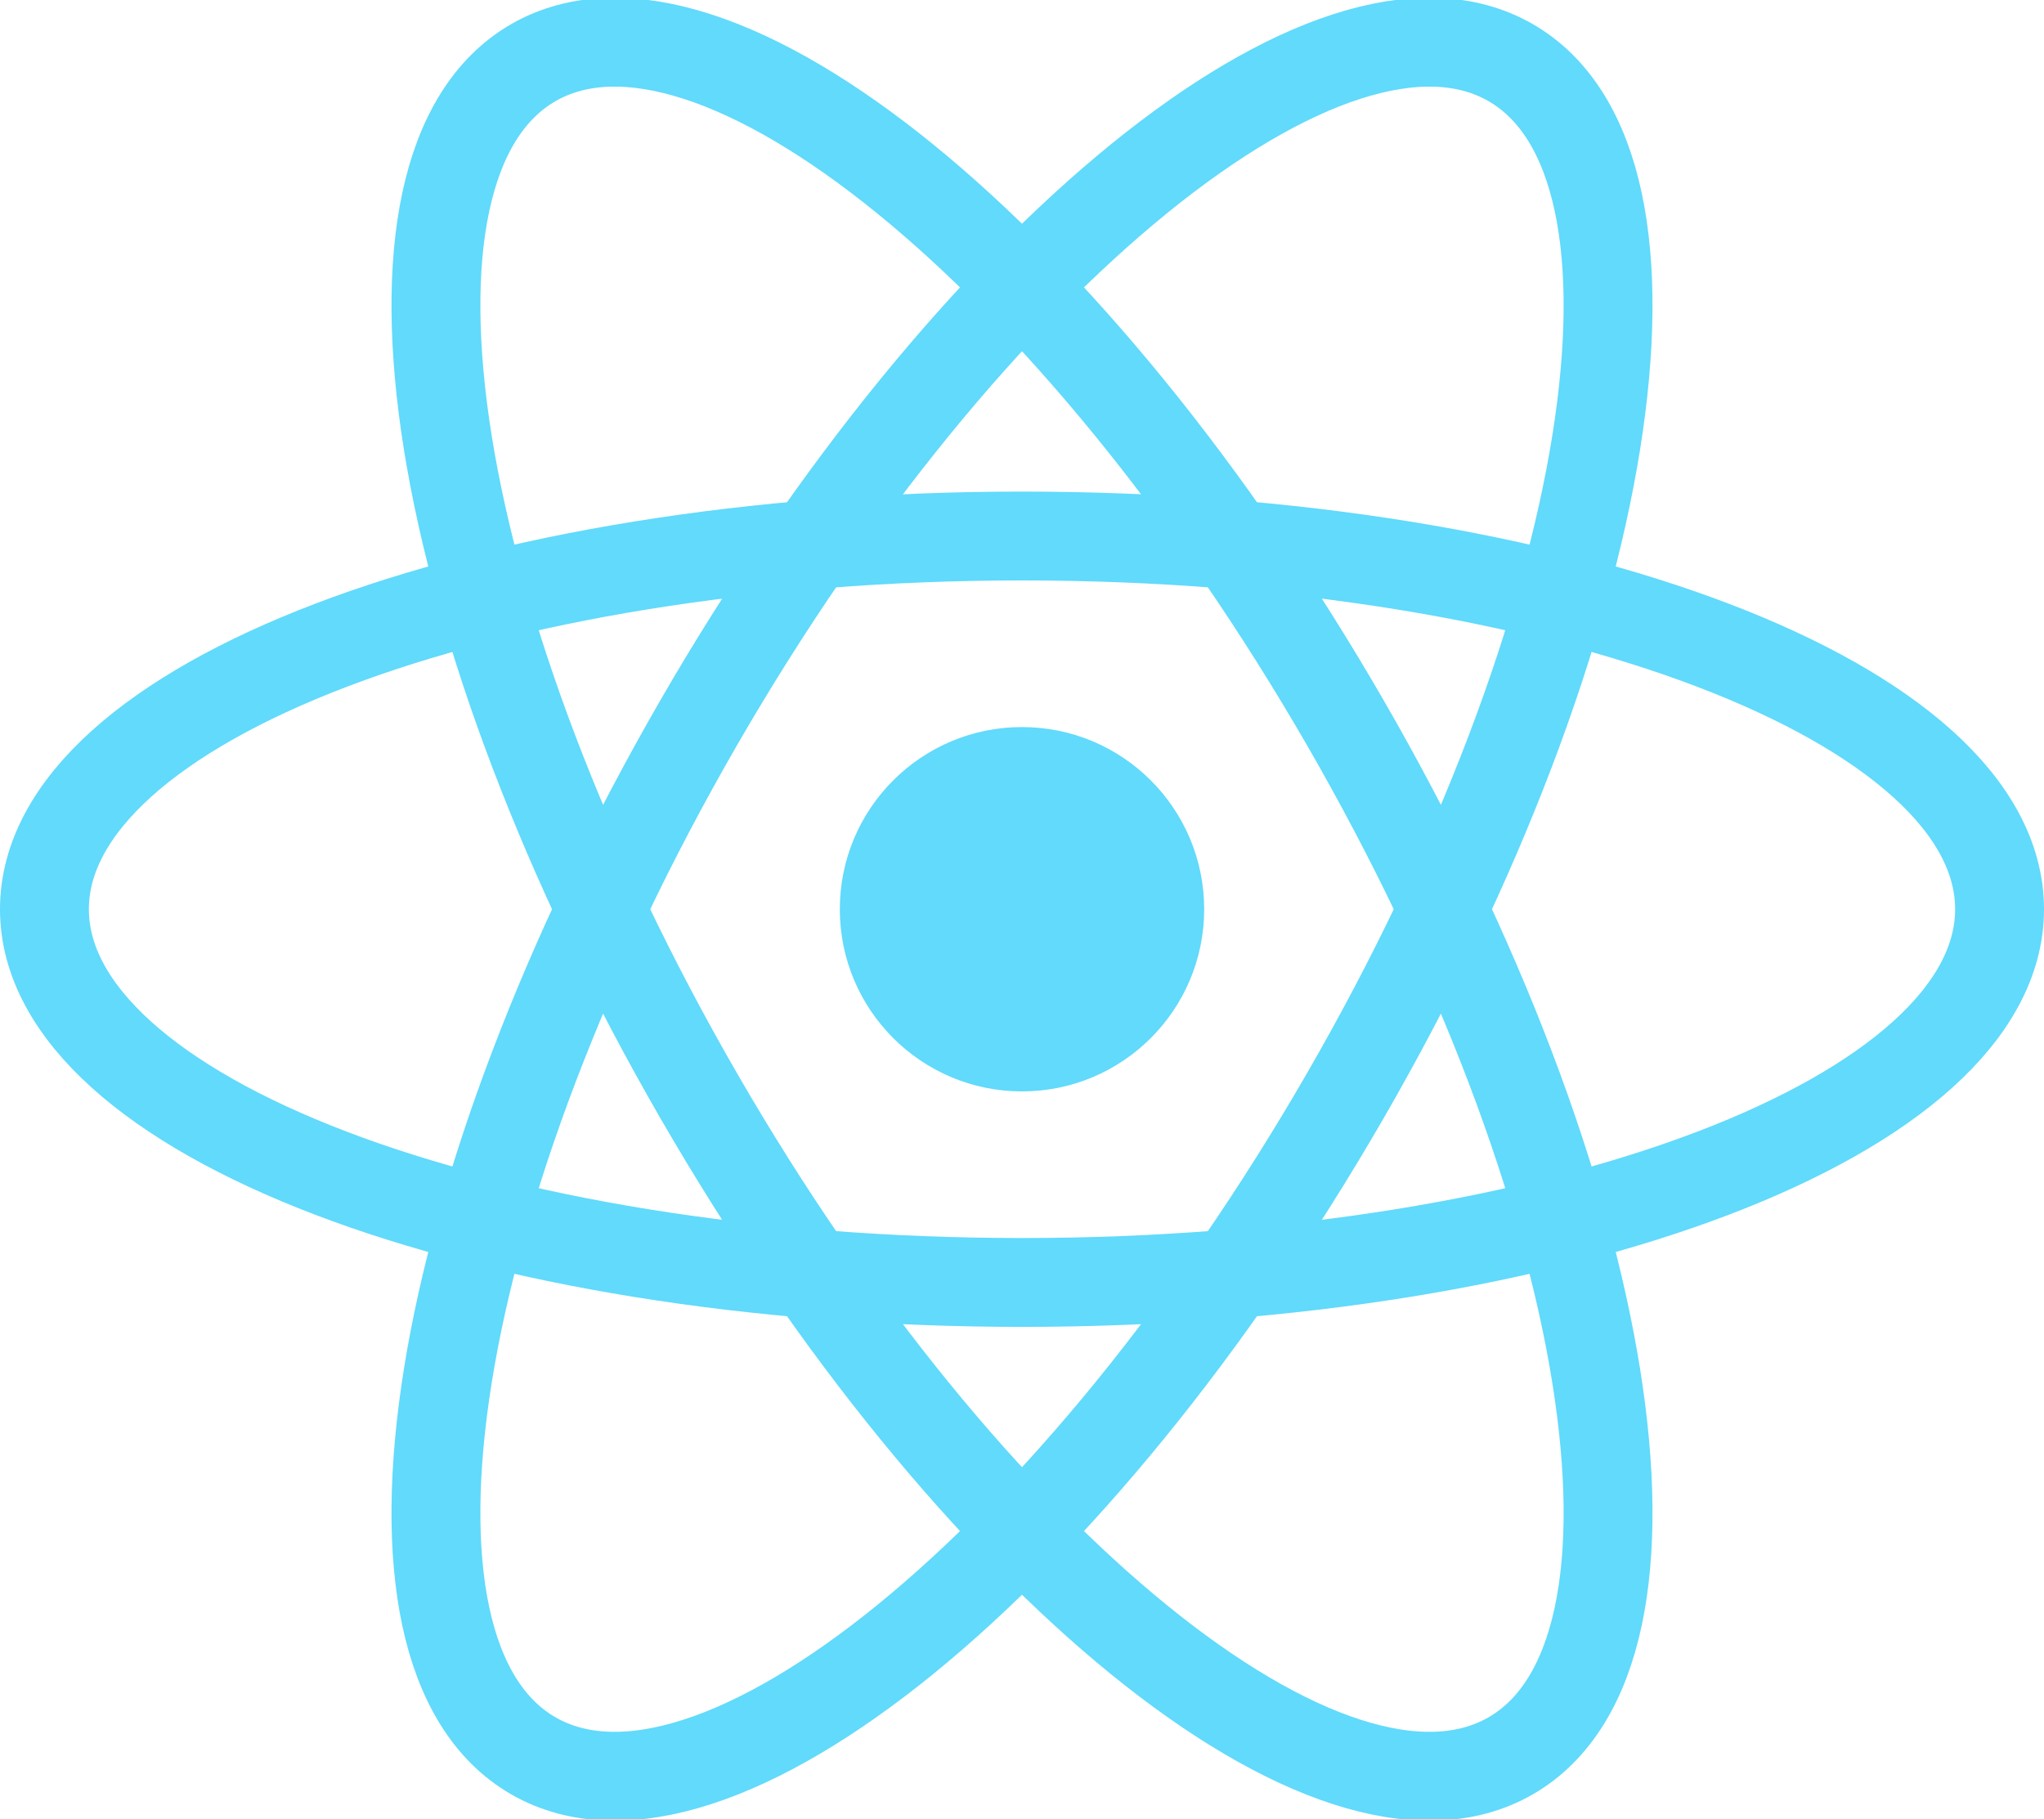
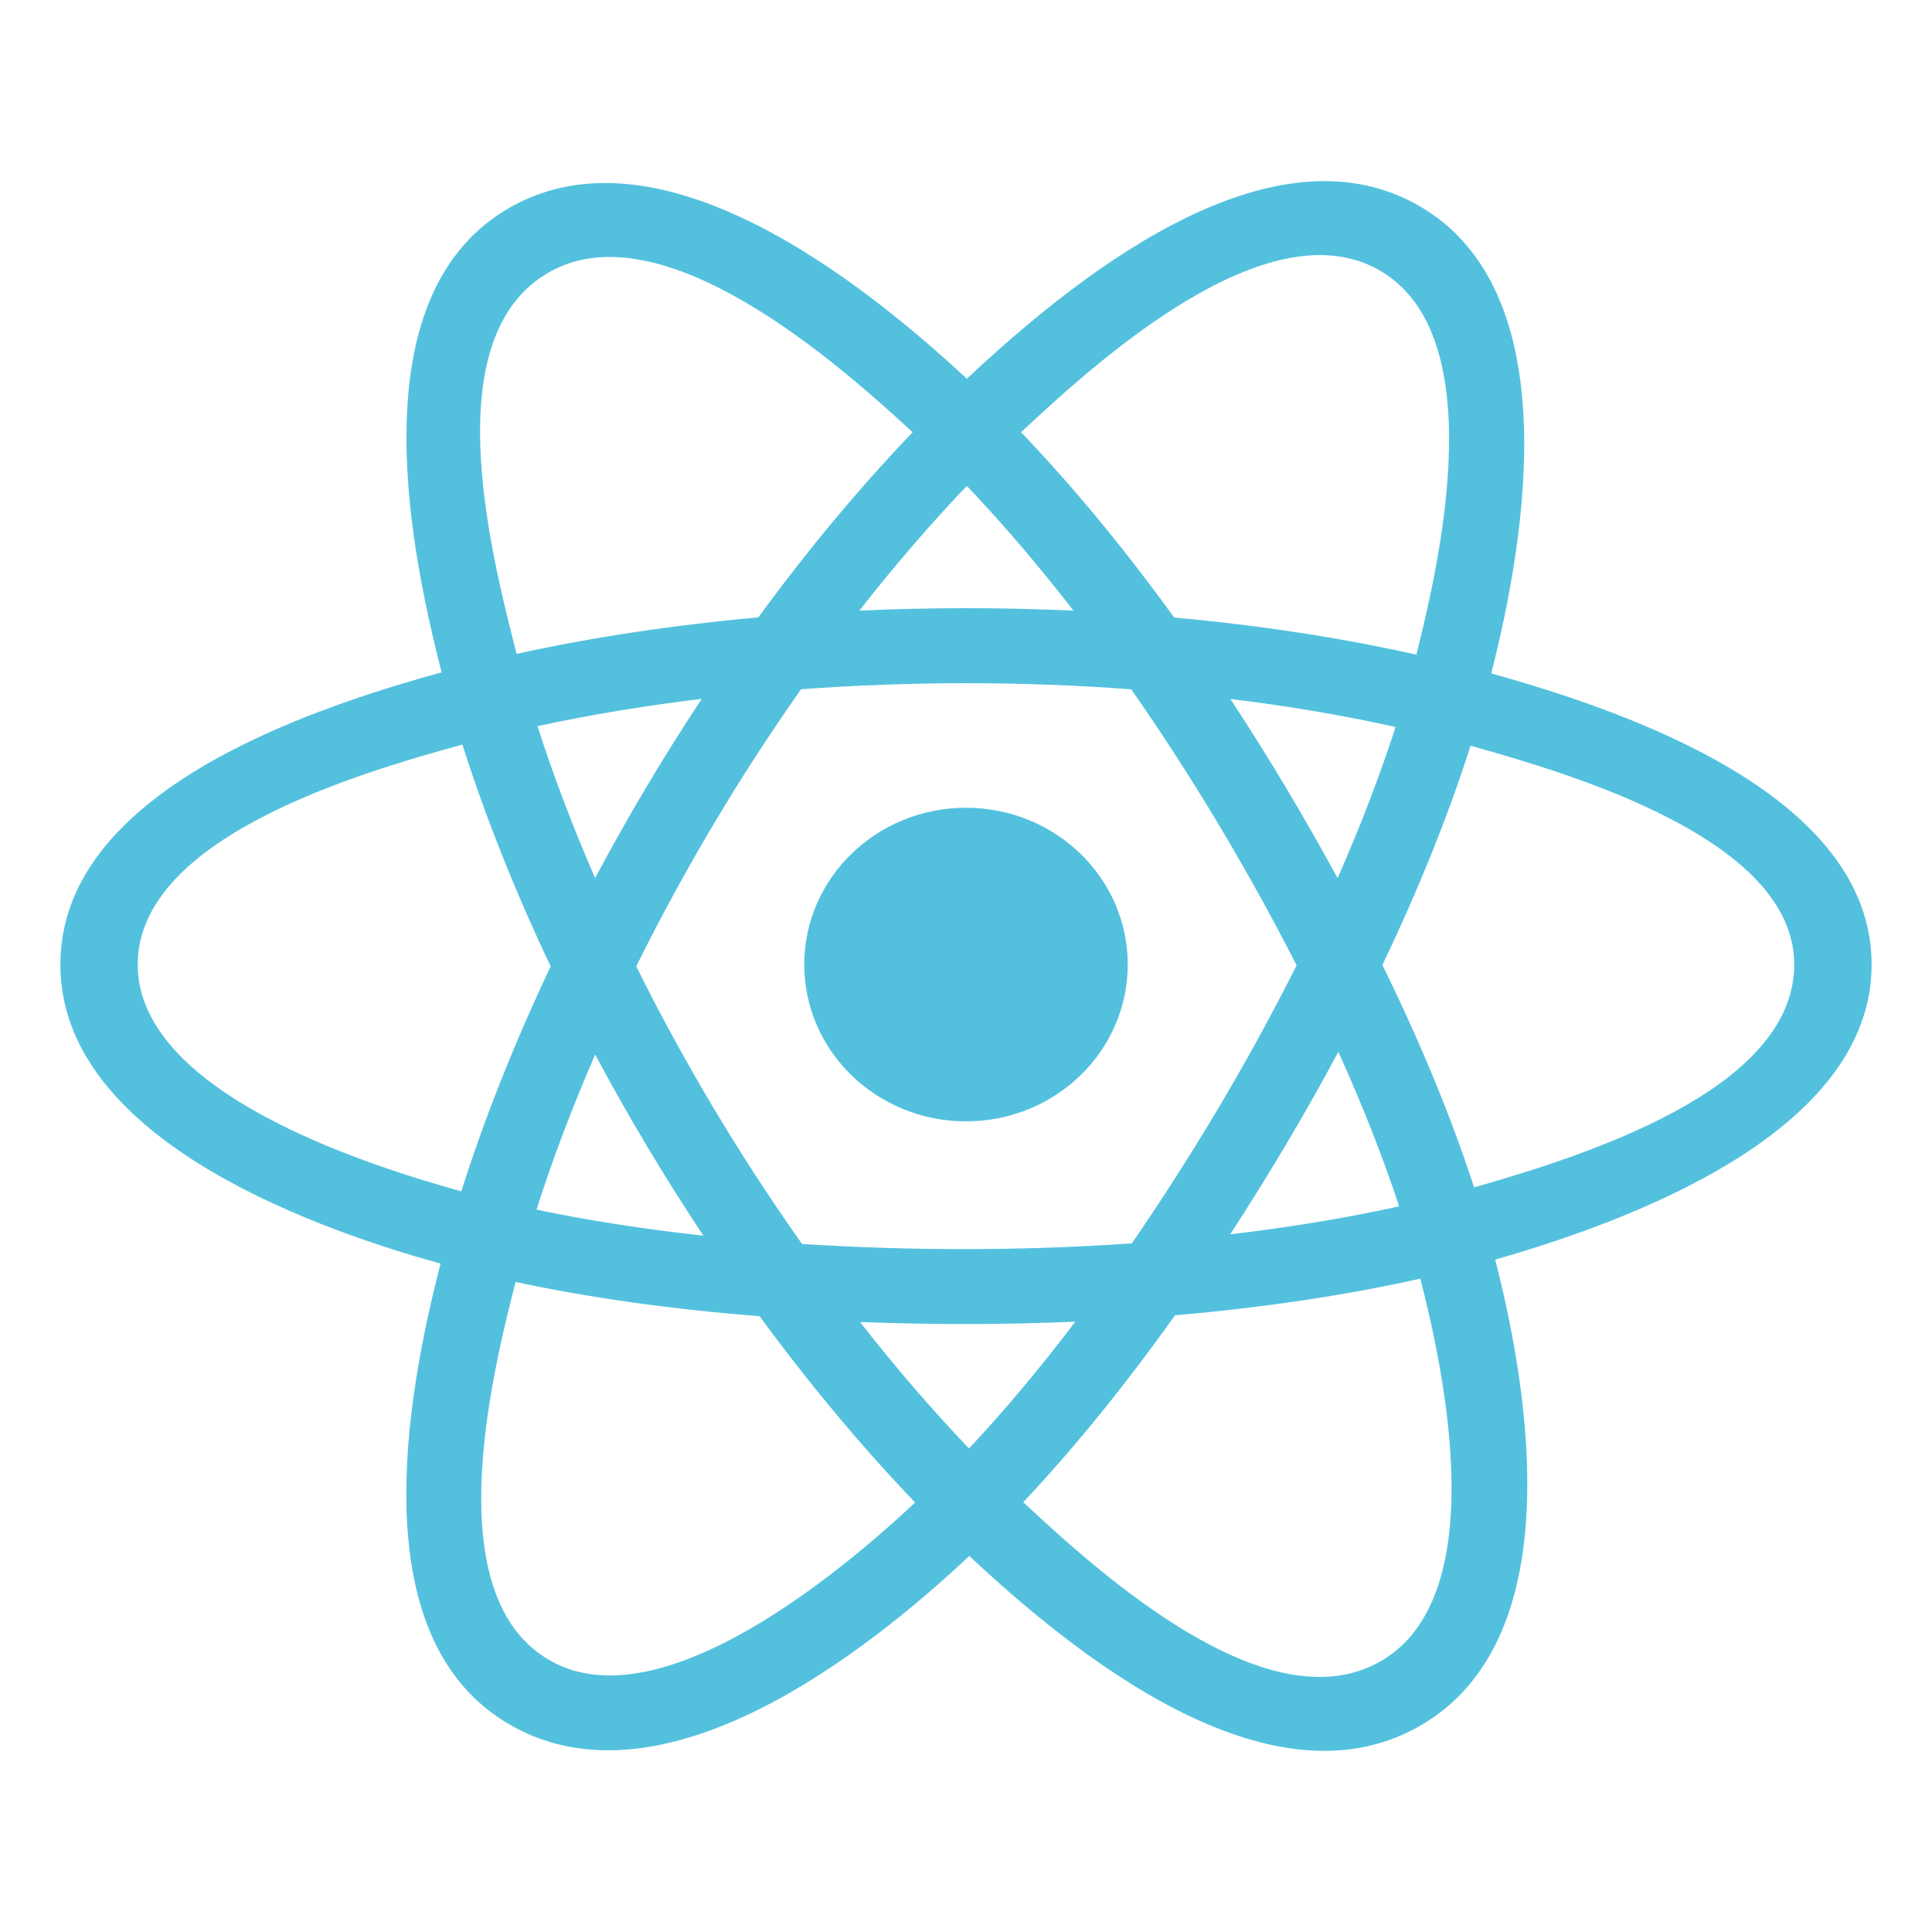
- <svg xmlns="http://www.w3.org/2000/svg" viewBox="-11.5 -10.232 23 20.463">
-   <circle cx="0" cy="0" r="2.05" fill="#61dafb" />
-   <g stroke="#61dafb" stroke-width="1" fill="none">
-     <ellipse rx="11" ry="4.2" />
-     <ellipse rx="11" ry="4.2" transform="rotate(60)" />
-     <ellipse rx="11" ry="4.2" transform="rotate(120)" />
-   </g>
+ <svg xmlns="http://www.w3.org/2000/svg" width="800px" height="800px" viewBox="0 0 32 32" fill="none">
+   <path d="M18.679 15.976C18.679 14.541 17.48 13.379 16 13.379C14.521 13.379 13.321 14.541 13.321 15.976C13.321 17.41 14.521 18.573 16 18.573C17.48 18.573 18.679 17.41 18.679 15.976Z" fill="#53C1DE" />
+   <path fill-rule="evenodd" clip-rule="evenodd" d="M24.7 11.154C25.266 8.925 25.977 4.791 23.47 3.39C20.975 1.995 17.728 4.668 16.014 6.273C14.304 4.684 10.966 2.022 8.462 3.428C5.968 4.828 6.737 8.893 7.315 11.136C4.988 11.776 1 13.156 1 15.976C1 18.787 4.984 20.289 7.297 20.929C6.717 23.184 5.986 27.191 8.483 28.588C10.997 29.993 14.325 27.395 16.055 25.772C17.781 27.386 20.997 30.002 23.492 28.601C25.996 27.196 25.344 23.118 24.765 20.863C27.007 20.221 31 18.752 31 15.976C31 13.184 26.99 11.792 24.7 11.154ZM24.416 19.667C24.037 18.502 23.524 17.262 22.897 15.982C23.495 14.732 23.988 13.509 24.357 12.351C26.036 12.823 29.718 13.901 29.718 15.976C29.718 18.07 26.185 19.159 24.416 19.667ZM22.85 27.526C20.988 28.571 18.222 26.07 16.948 24.881C17.793 23.984 18.638 22.942 19.462 21.785C20.913 21.66 22.283 21.456 23.526 21.178C23.933 22.773 24.72 26.476 22.85 27.526ZM9.124 27.511C7.261 26.47 8.113 22.895 8.54 21.233C9.768 21.497 11.129 21.686 12.582 21.801C13.412 22.933 14.282 23.974 15.158 24.886C14.075 25.901 10.995 28.557 9.124 27.511ZM2.281 15.976C2.281 13.874 5.942 12.803 7.659 12.333C8.035 13.517 8.527 14.754 9.121 16.006C8.519 17.277 8.02 18.534 7.641 19.732C6.004 19.278 2.281 18.079 2.281 15.976ZM9.104 4.504C10.973 3.454 13.875 6.01 15.116 7.16C14.244 8.068 13.383 9.101 12.56 10.226C11.149 10.353 9.799 10.557 8.557 10.83C8.091 9.021 7.236 5.552 9.104 4.504ZM20.379 11.577C21.337 11.694 22.254 11.85 23.115 12.041C22.856 12.844 22.534 13.684 22.154 14.545C21.604 13.533 21.014 12.542 20.379 11.577ZM16.014 8.048C16.605 8.669 17.197 9.362 17.78 10.114C16.599 10.06 15.415 10.06 14.234 10.114C14.817 9.368 15.414 8.676 16.014 8.048ZM9.857 14.544C9.483 13.686 9.164 12.842 8.903 12.027C9.759 11.842 10.672 11.69 11.623 11.575C10.987 12.537 10.397 13.528 9.857 14.544ZM11.65 20.466C10.668 20.359 9.741 20.215 8.886 20.035C9.15 19.206 9.477 18.343 9.858 17.467C10.406 18.493 11.005 19.494 11.65 20.466ZM16.05 23.991C15.442 23.356 14.836 22.653 14.245 21.897C15.433 21.942 16.623 21.942 17.811 21.891C17.227 22.661 16.637 23.365 16.05 23.991ZM22.167 17.422C22.568 18.308 22.906 19.166 23.174 19.981C22.304 20.173 21.365 20.328 20.376 20.444C21.015 19.461 21.615 18.454 22.167 17.422ZM18.747 20.594C16.93 20.72 15.102 20.719 13.284 20.604C12.251 19.142 11.331 17.603 10.538 16.006C11.328 14.412 12.24 12.876 13.268 11.416C15.088 11.283 16.918 11.282 18.737 11.417C19.756 12.877 20.668 14.409 21.476 15.988C20.677 17.581 19.759 19.12 18.747 20.594ZM22.83 4.467C24.701 5.513 23.868 9.227 23.459 10.843C22.215 10.564 20.863 10.357 19.448 10.228C18.624 9.09 17.77 8.055 16.912 7.159C18.169 5.984 20.978 3.431 22.83 4.467Z" fill="#53C1DE" />
</svg>
